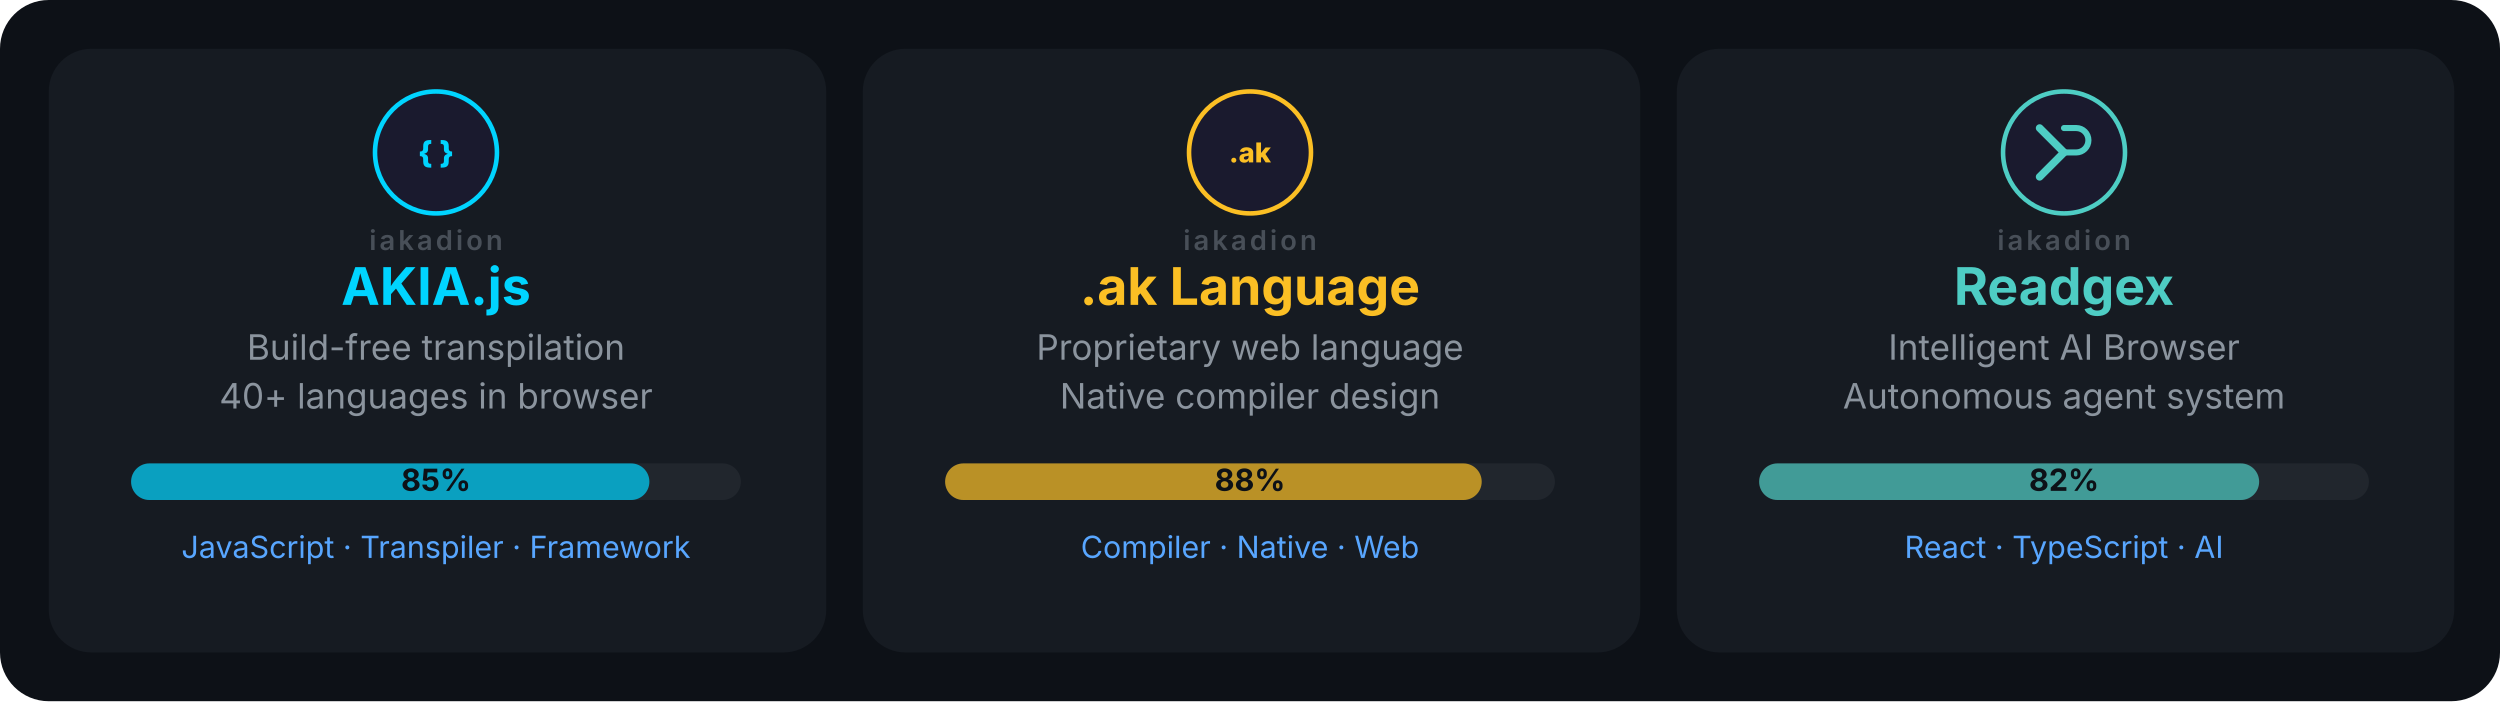
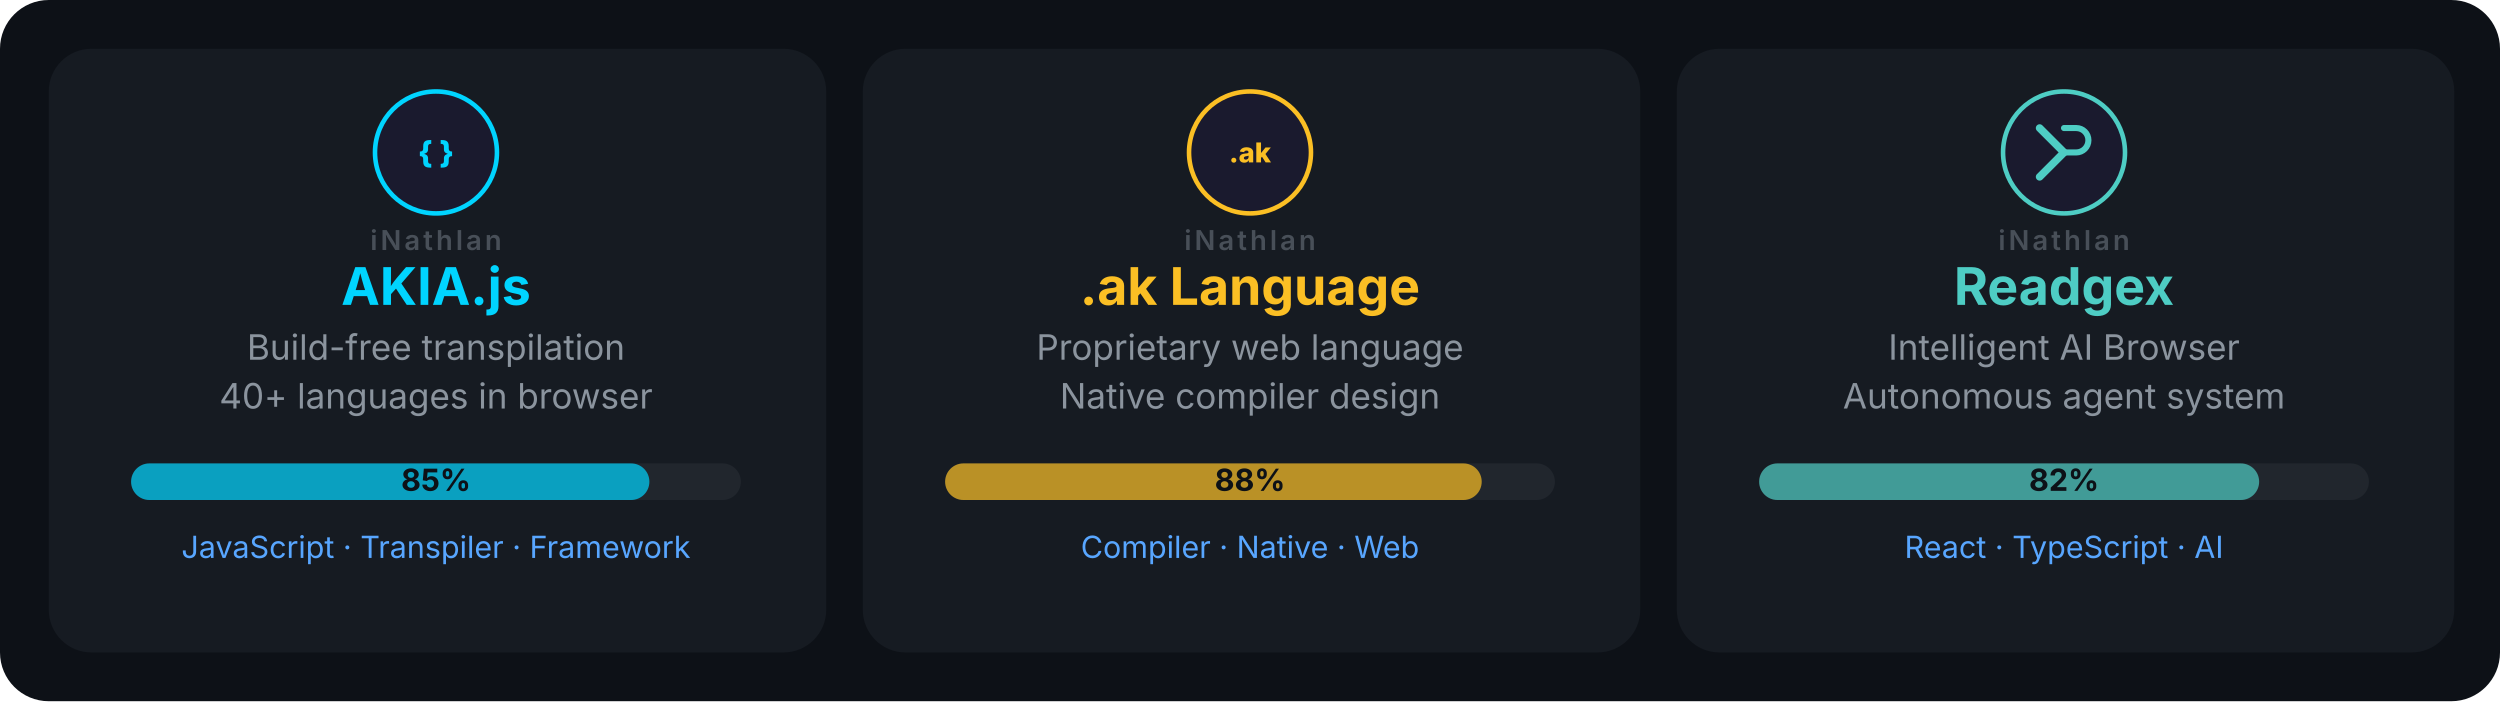
<svg xmlns="http://www.w3.org/2000/svg" width="820" height="230" viewBox="0 0 820 230">
  <style>
    text { font-family: 'Inter','Segoe UI',system-ui,sans-serif; }
    .pname { font-size: 17px; font-weight: 700; }
    .pdesc { font-size: 11.5px; fill: #8b949e; }
    .ptag { font-size: 10px; fill: #58a6ff; }
    .pct { font-size: 10px; font-weight: 700; }
    .porg { font-size: 9px; fill: #484f58; font-weight: 600; letter-spacing: 1px; }
  </style>
  <rect width="820" height="230" rx="16" fill="#0d1117" />
  <rect x="16" y="16" width="255" height="198" rx="14" fill="#161b22" />
  <circle cx="143" cy="50" r="20" fill="#1a1a2e" stroke="#00d4ff" stroke-width="1.5" />
  <text x="143" y="50" text-anchor="middle" dominant-baseline="central" font-size="10" font-weight="800" fill="#00d4ff">{ }</text>
-   <text x="143" y="82" text-anchor="middle" class="porg">iakadion</text>
+   <text x="143" y="82" text-anchor="middle" class="porg">iNathlan</text>
  <text x="143" y="100" text-anchor="middle" class="pname" fill="#00d4ff">AKIA.js</text>
  <text x="143" y="118" text-anchor="middle" class="pdesc">Build-free transpilation</text>
  <text x="143" y="134" text-anchor="middle" class="pdesc">40+ languages in browser</text>
  <rect x="43" y="152" width="200" height="12" rx="6" fill="#21262d" />
  <rect x="43" y="152" width="170" height="12" rx="6" fill="#00d4ff" opacity="0.7" />
  <text x="143" y="161" text-anchor="middle" class="pct" fill="#0d1117">85%</text>
  <text x="143" y="183" text-anchor="middle" class="ptag">JavaScript · Transpiler · Framework</text>
  <rect x="283" y="16" width="255" height="198" rx="14" fill="#161b22" />
  <circle cx="410" cy="50" r="20" fill="#1a1a2e" stroke="#fbbf24" stroke-width="1.5" />
  <text x="410" y="50" text-anchor="middle" dominant-baseline="central" font-size="9" font-weight="800" fill="#fbbf24">.ak</text>
-   <text x="410" y="82" text-anchor="middle" class="porg">iakadion</text>
+   <text x="410" y="82" text-anchor="middle" class="porg">iNathlan</text>
  <text x="410" y="100" text-anchor="middle" class="pname" fill="#fbbf24">.ak Language</text>
  <text x="410" y="118" text-anchor="middle" class="pdesc">Proprietary web language</text>
  <text x="410" y="134" text-anchor="middle" class="pdesc">Native compiler design</text>
  <rect x="310" y="152" width="200" height="12" rx="6" fill="#21262d" />
  <rect x="310" y="152" width="176" height="12" rx="6" fill="#fbbf24" opacity="0.7" />
  <text x="410" y="161" text-anchor="middle" class="pct" fill="#0d1117">88%</text>
  <text x="410" y="183" text-anchor="middle" class="ptag">Compiler · Native · Web</text>
  <rect x="550" y="16" width="255" height="198" rx="14" fill="#161b22" />
  <circle cx="677" cy="50" r="20" fill="#1a1a2e" stroke="#4ecdc4" stroke-width="1.5" />
  <path d="M669 42l8 8-8 8" fill="none" stroke="#4ecdc4" stroke-width="2.5" stroke-linecap="round" stroke-linejoin="round" />
  <path d="M677 42h4a4 4 0 0 1 0 8h-4" fill="none" stroke="#4ecdc4" stroke-width="2" stroke-linecap="round" />
-   <text x="677" y="82" text-anchor="middle" class="porg">iakadion</text>
+   <text x="677" y="82" text-anchor="middle" class="porg">iNathlan</text>
  <text x="677" y="100" text-anchor="middle" class="pname" fill="#4ecdc4">Readgex</text>
  <text x="677" y="118" text-anchor="middle" class="pdesc">Intelligent AI Browser</text>
  <text x="677" y="134" text-anchor="middle" class="pdesc">Autonomous agent system</text>
  <rect x="577" y="152" width="200" height="12" rx="6" fill="#21262d" />
  <rect x="577" y="152" width="164" height="12" rx="6" fill="#4ecdc4" opacity="0.7" />
  <text x="677" y="161" text-anchor="middle" class="pct" fill="#0d1117">82%</text>
  <text x="677" y="183" text-anchor="middle" class="ptag">React · TypeScript · AI</text>
</svg>
